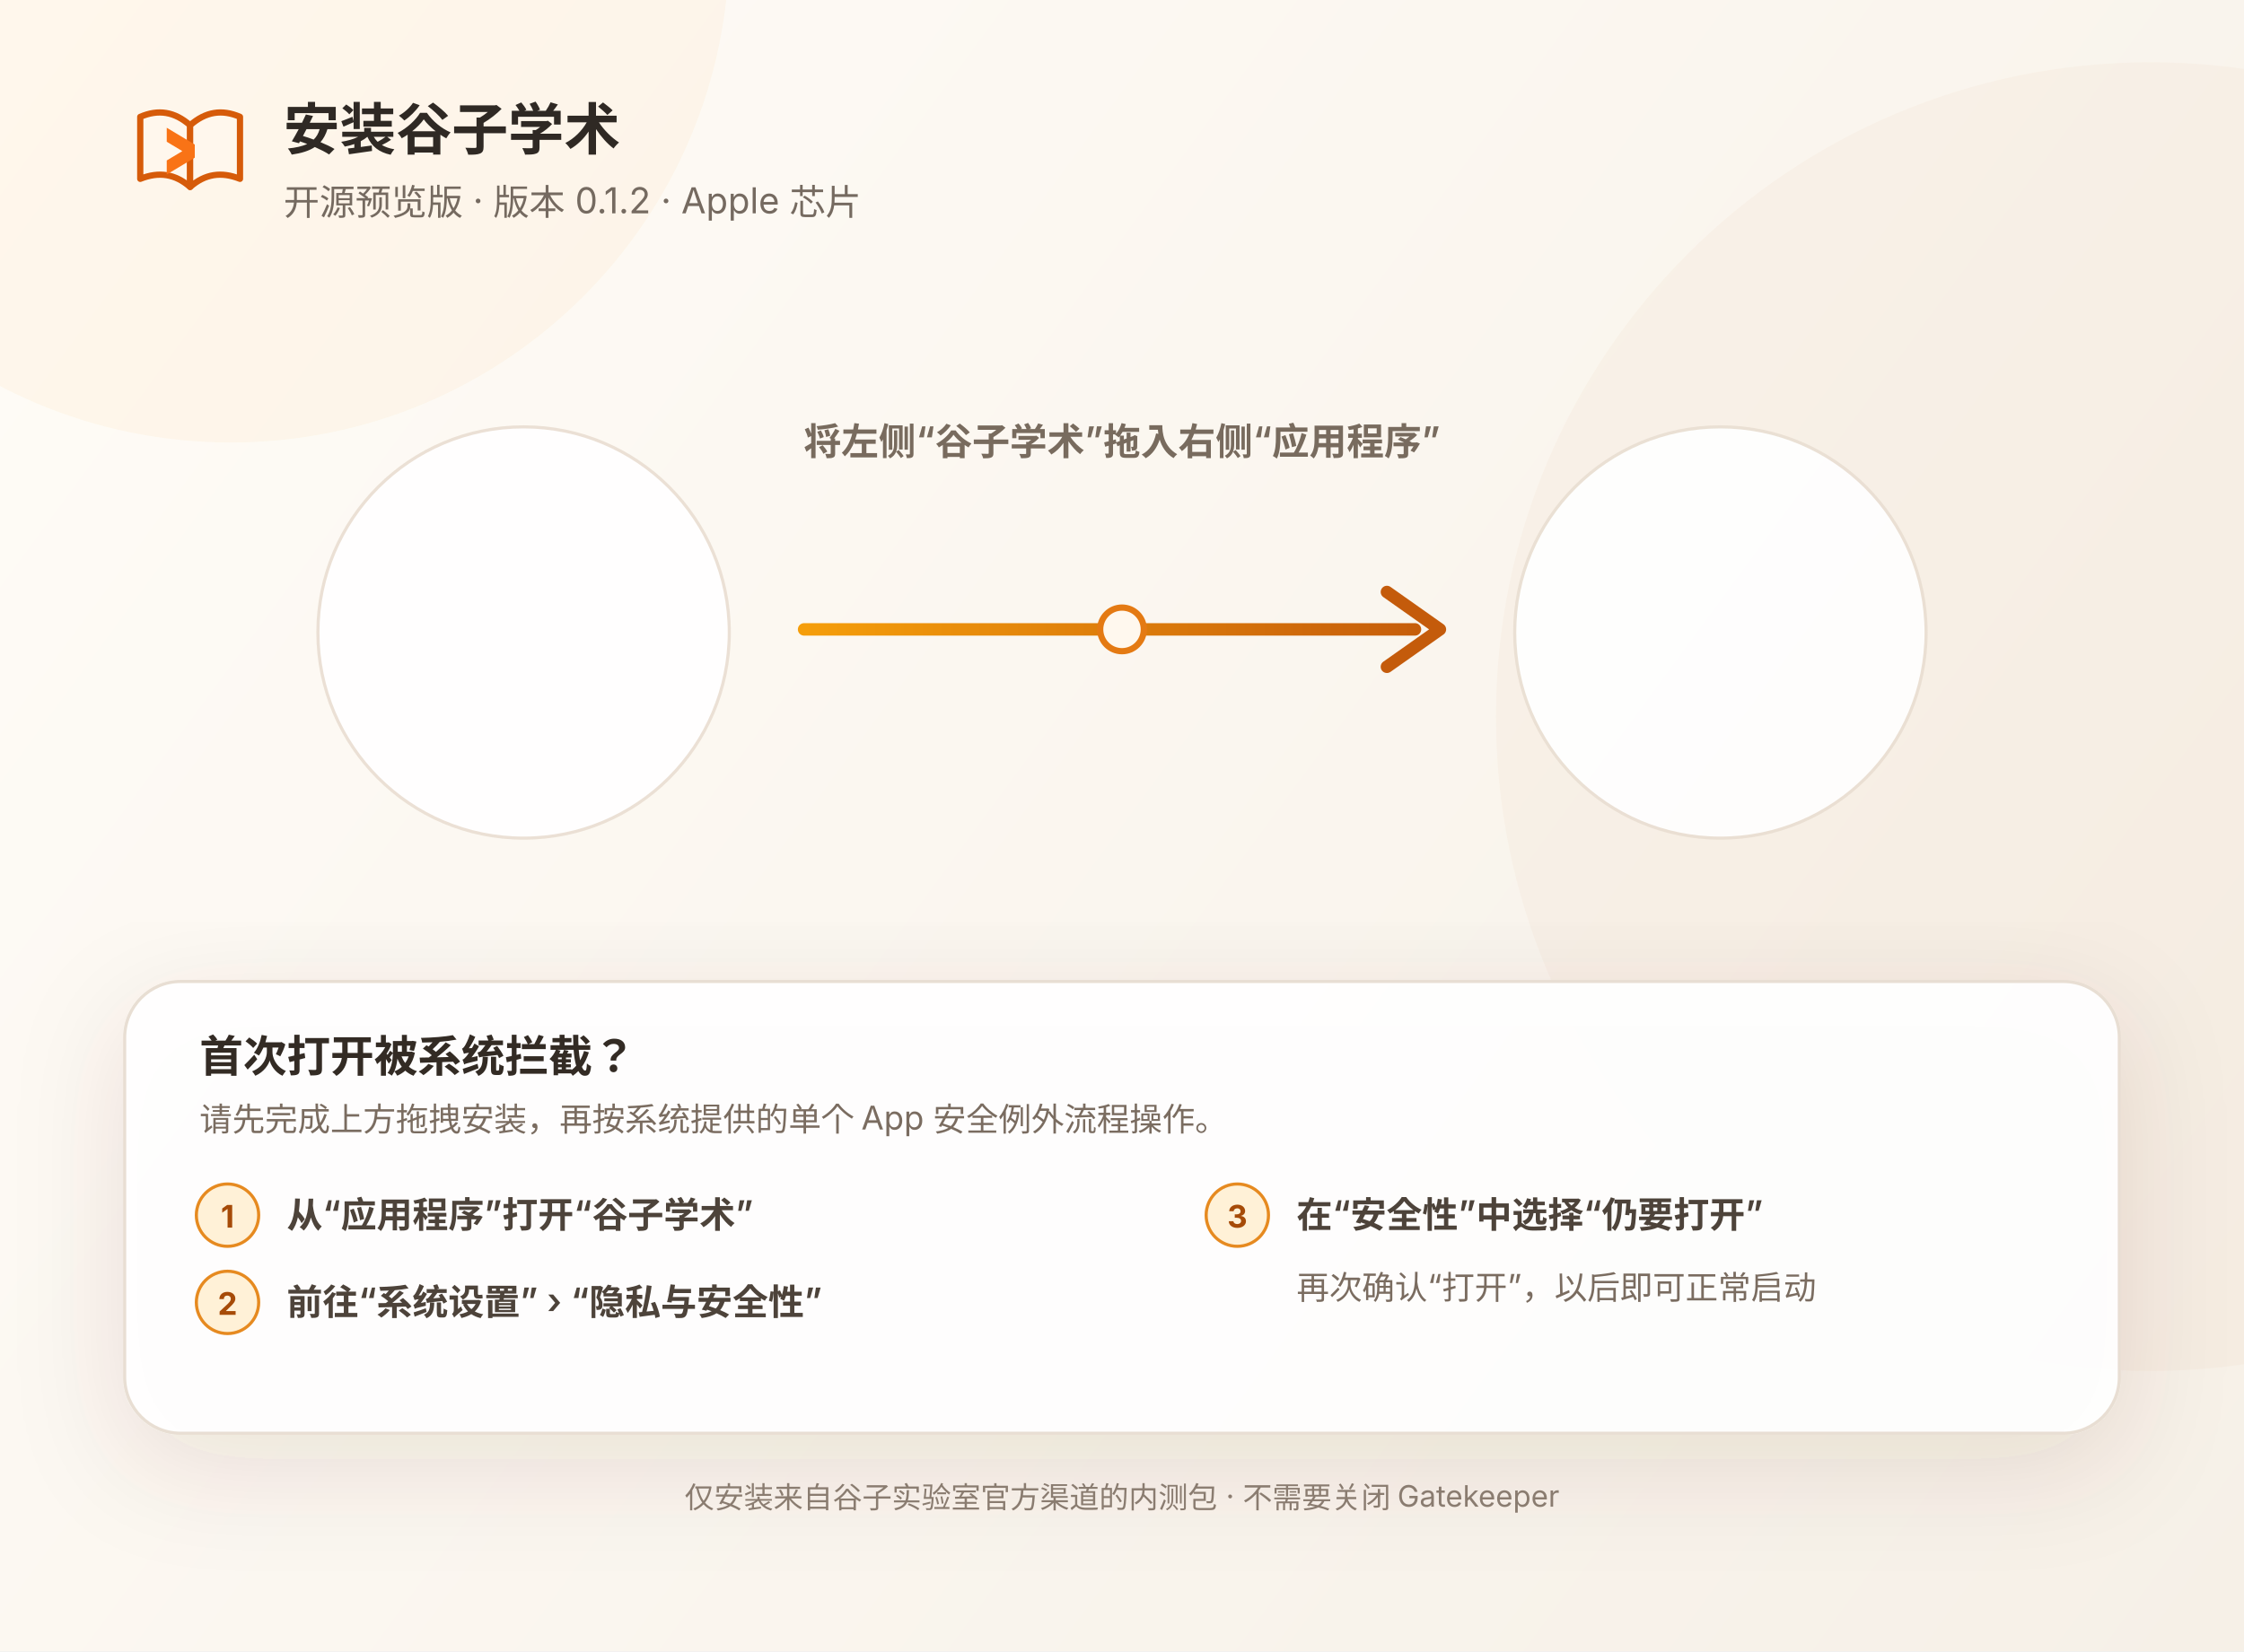
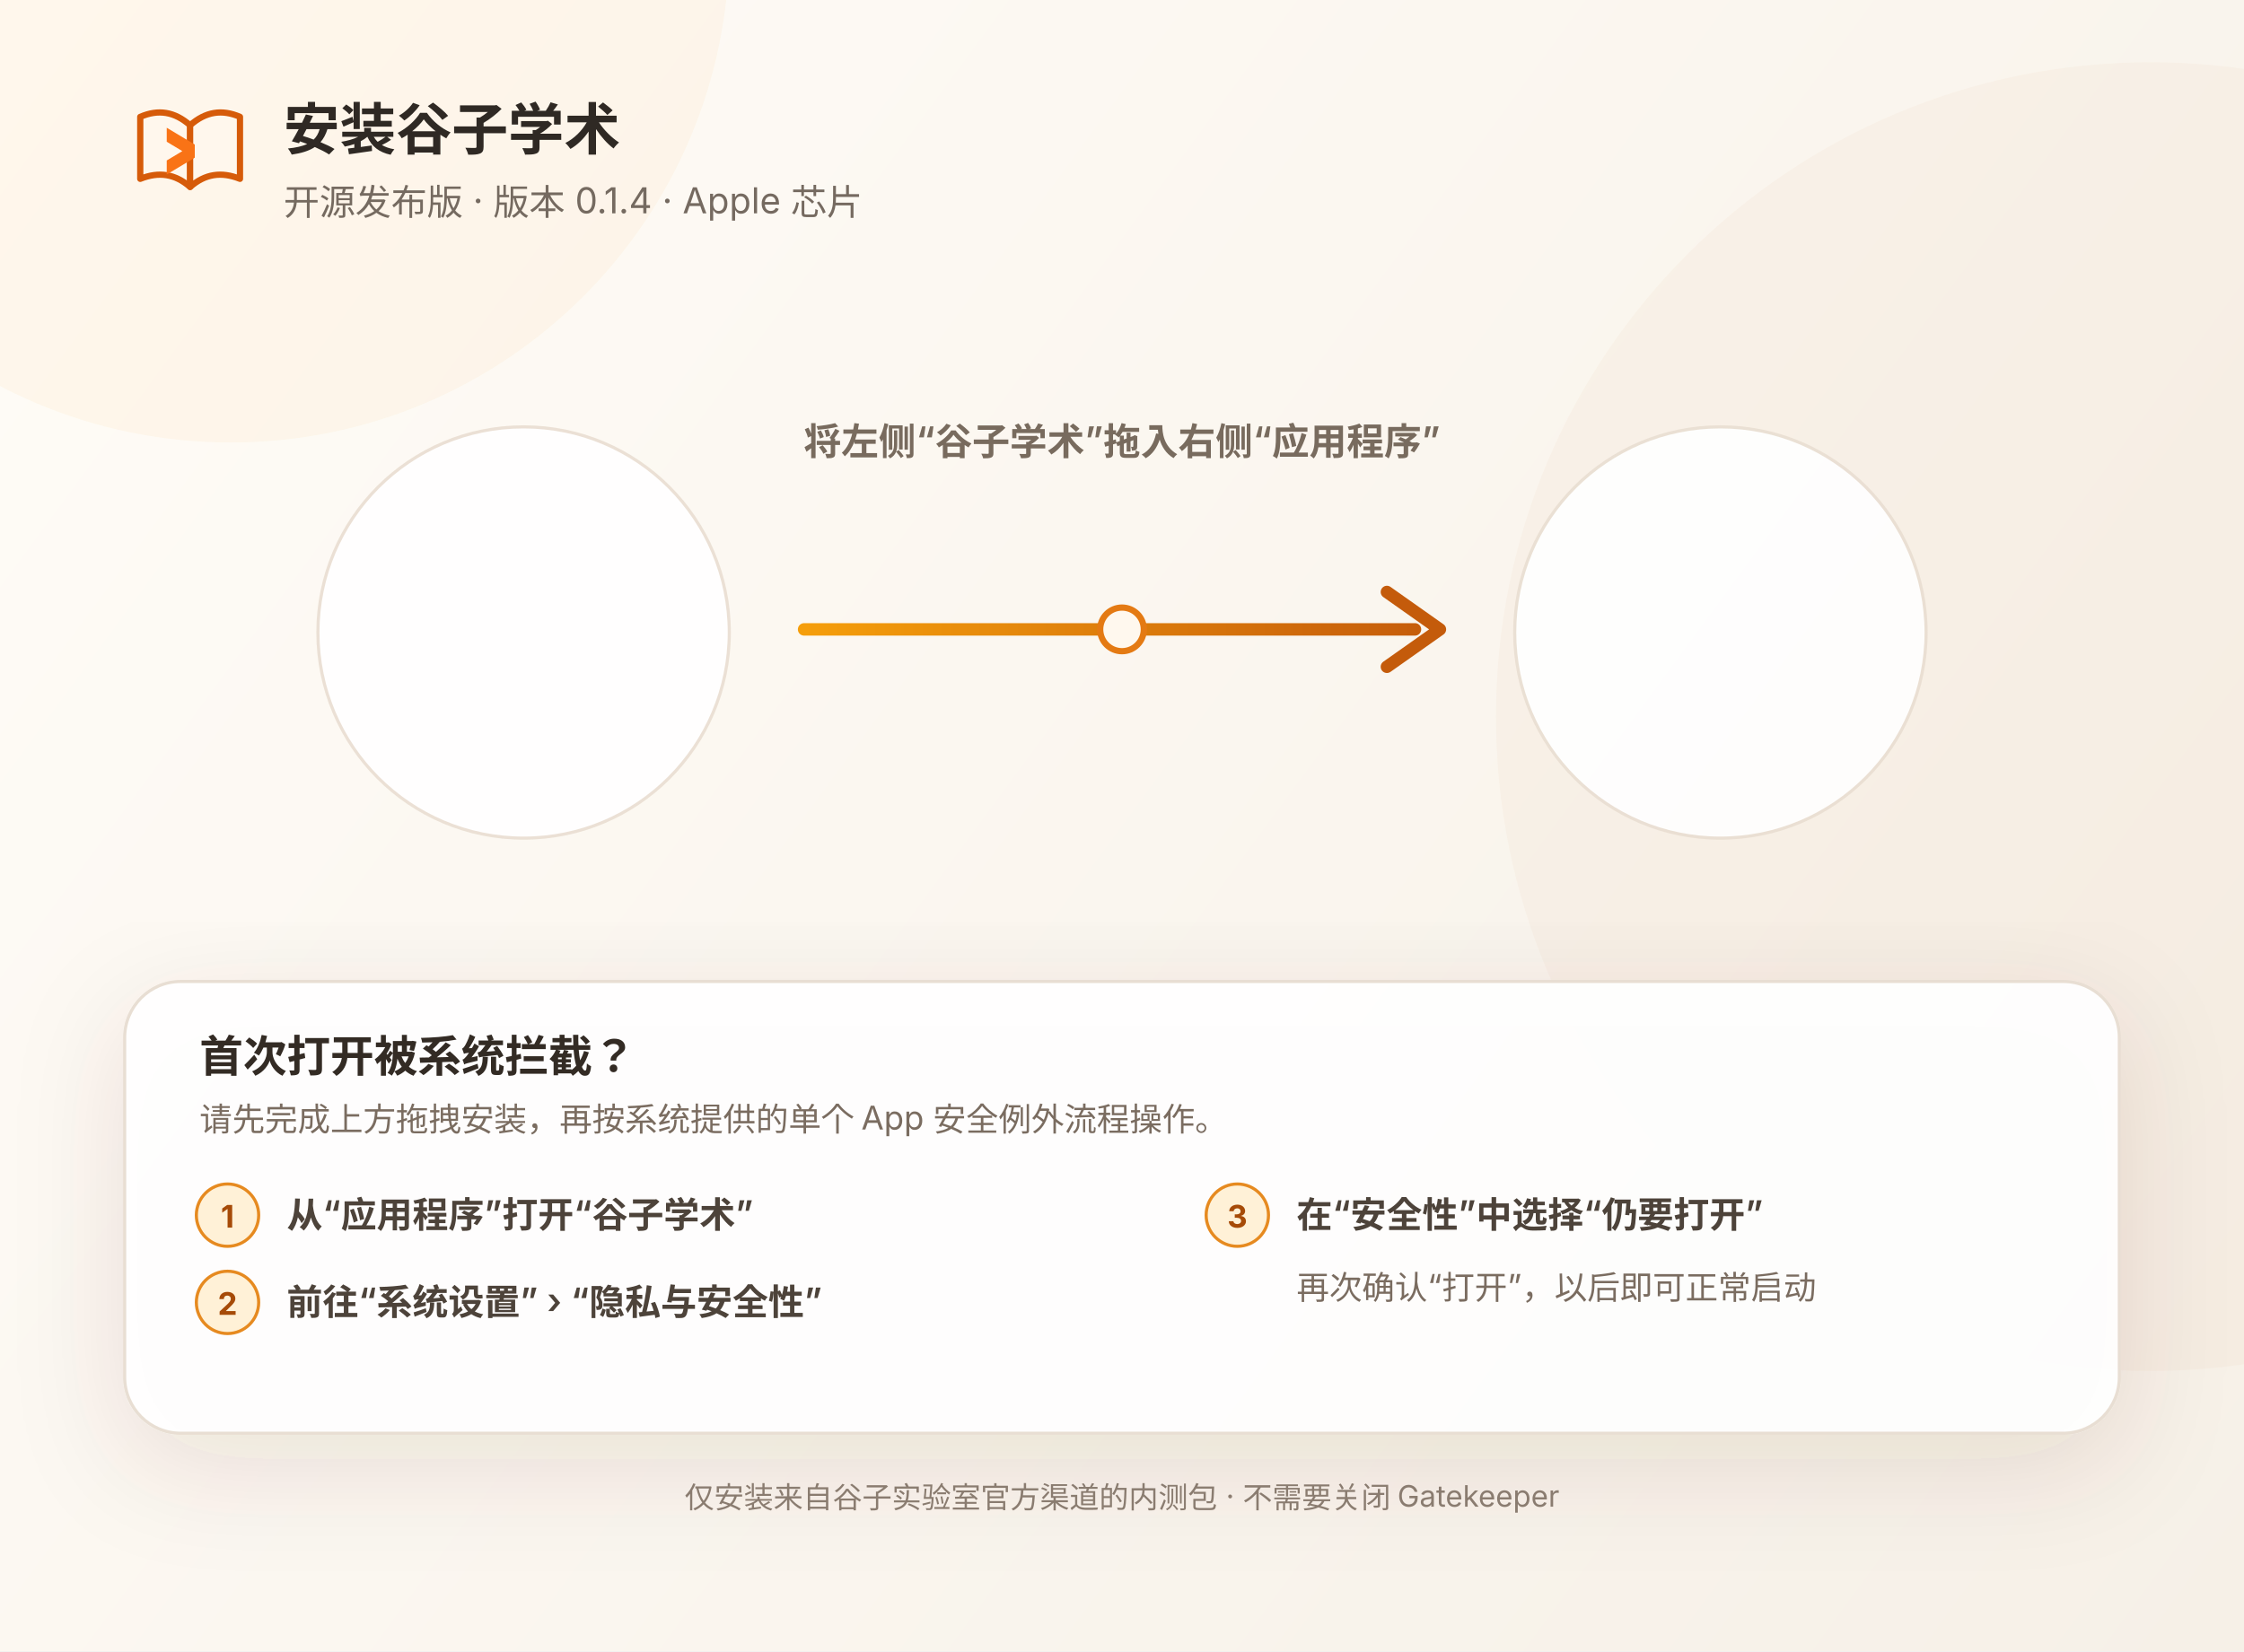
<svg xmlns="http://www.w3.org/2000/svg" width="720" height="530" viewBox="0 0 720 530">
  <defs>
    <linearGradient id="page" x1="0" y1="0" x2="720" y2="530" gradientUnits="userSpaceOnUse">
      <stop stop-color="#FFFCF7" />
      <stop offset="1" stop-color="#F6F0E7" />
    </linearGradient>
    <linearGradient id="arrow" x1="258" y1="0" x2="462" y2="0" gradientUnits="userSpaceOnUse">
      <stop stop-color="#F59E0B" />
      <stop offset="1" stop-color="#C45B0B" />
    </linearGradient>
    <filter id="shadow" x="-20%" y="-20%" width="140%" height="160%">
      <feDropShadow dx="0" dy="10" stdDeviation="18" flood-color="#5B3A1B" flood-opacity="0.12" />
    </filter>
  </defs>
  <rect width="720" height="530" fill="url(#page)" />
  <circle cx="74" cy="-18" r="160" fill="#F59E0B" opacity="0.05" />
  <circle cx="690" cy="230" r="210" fill="#C45B0B" opacity="0.035" />
  <g transform="translate(42 32)">
    <path d="M3 5.5C8.8 3 14 3.8 19 8.2V28c-4.8-4.2-10-5-16-2.6V5.5Z" fill="#FFF7ED" stroke="#D65B0A" stroke-width="2" stroke-linejoin="round" />
    <path d="M35 5.5C29.2 3 24 3.8 19 8.2V28c4.8-4.2 10-5 16-2.6V5.5Z" fill="#FFF7ED" stroke="#D65B0A" stroke-width="2" stroke-linejoin="round" />
    <path d="m11.5 13.5 5 3-5 3V24l9-5.4v-4.2l-9-5.4v4.5Z" fill="#F97316" />
  </g>
  <text x="91" y="48" fill="#2F2924" font-family="-apple-system, BlinkMacSystemFont, 'PingFang SC', sans-serif" font-size="18" font-weight="700">安装谷子学术</text>
-   <text x="91" y="69" fill="#756A60" font-family="-apple-system, BlinkMacSystemFont, 'PingFang SC', sans-serif" font-size="11.5">开源预览版 · 版本 0.1.2 · Apple 芯片</text>
+   <text x="91" y="69" fill="#756A60" font-family="-apple-system, BlinkMacSystemFont, 'PingFang SC', sans-serif" font-size="11.5">开源发布版 · 版本 0.1.4 · Apple 芯片</text>
  <g opacity="0.9">
    <circle cx="168" cy="203" r="66" fill="#FFFFFF" stroke="#E9DED1" />
    <circle cx="552" cy="203" r="66" fill="#FFFFFF" stroke="#E9DED1" />
  </g>
  <text x="360" y="146" text-anchor="middle" fill="#786B5E" font-family="-apple-system, BlinkMacSystemFont, 'PingFang SC', sans-serif" font-size="12" font-weight="600">将左侧“谷子学术”拖入右侧“应用程序”</text>
  <path d="M258 202H454" stroke="url(#arrow)" stroke-width="4" stroke-linecap="round" />
  <path d="m445 190 17 12-17 12" fill="none" stroke="#C45B0B" stroke-width="4" stroke-linecap="round" stroke-linejoin="round" />
  <circle cx="360" cy="202" r="7" fill="#FFF8EE" stroke="#E47A13" stroke-width="2" />
  <g filter="url(#shadow)">
    <rect x="40" y="315" width="640" height="145" rx="18" fill="#FFFFFF" fill-opacity="0.91" stroke="#E8DED3" />
  </g>
  <text x="64" y="344" fill="#332B24" font-family="-apple-system, BlinkMacSystemFont, 'PingFang SC', sans-serif" font-size="14" font-weight="700">首次打开被系统拦截？</text>
  <text x="64" y="363" fill="#7A6C60" font-family="-apple-system, BlinkMacSystemFont, 'PingFang SC', sans-serif" font-size="10.5">请先完成上方拖拽安装，再按系统提供的单个 App 安全例外流程操作。</text>
  <g font-family="-apple-system, BlinkMacSystemFont, 'PingFang SC', sans-serif">
    <circle cx="73" cy="390" r="10" fill="#FFF1D7" stroke="#E68A20" />
    <text x="73" y="394" text-anchor="middle" fill="#A64B08" font-size="10" font-weight="700">1</text>
    <text x="92" y="394" fill="#4D433A" font-size="11.5" font-weight="600">从“应用程序”打开“谷子学术”</text>
    <circle cx="73" cy="418" r="10" fill="#FFF1D7" stroke="#E68A20" />
    <text x="73" y="422" text-anchor="middle" fill="#A64B08" font-size="10" font-weight="700">2</text>
    <text x="92" y="422" fill="#4D433A" font-size="11.5" font-weight="600">前往“系统设置” › “隐私与安全性”</text>
    <circle cx="397" cy="390" r="10" fill="#FFF1D7" stroke="#E68A20" />
    <text x="397" y="394" text-anchor="middle" fill="#A64B08" font-size="10" font-weight="700">3</text>
    <text x="416" y="394" fill="#4D433A" font-size="11.5" font-weight="600">在“安全性”中选择“仍要打开”</text>
    <text x="416" y="417" fill="#7A6C60" font-size="10.5">再次确认“打开”，以后即可正常启动</text>
  </g>
  <text x="360" y="484" text-anchor="middle" fill="#8A7C70" font-family="-apple-system, BlinkMacSystemFont, 'PingFang SC', sans-serif" font-size="9.5">仅安装来自谷子实验室官方渠道的内测包 · 不需要关闭 Gatekeeper</text>
</svg>
